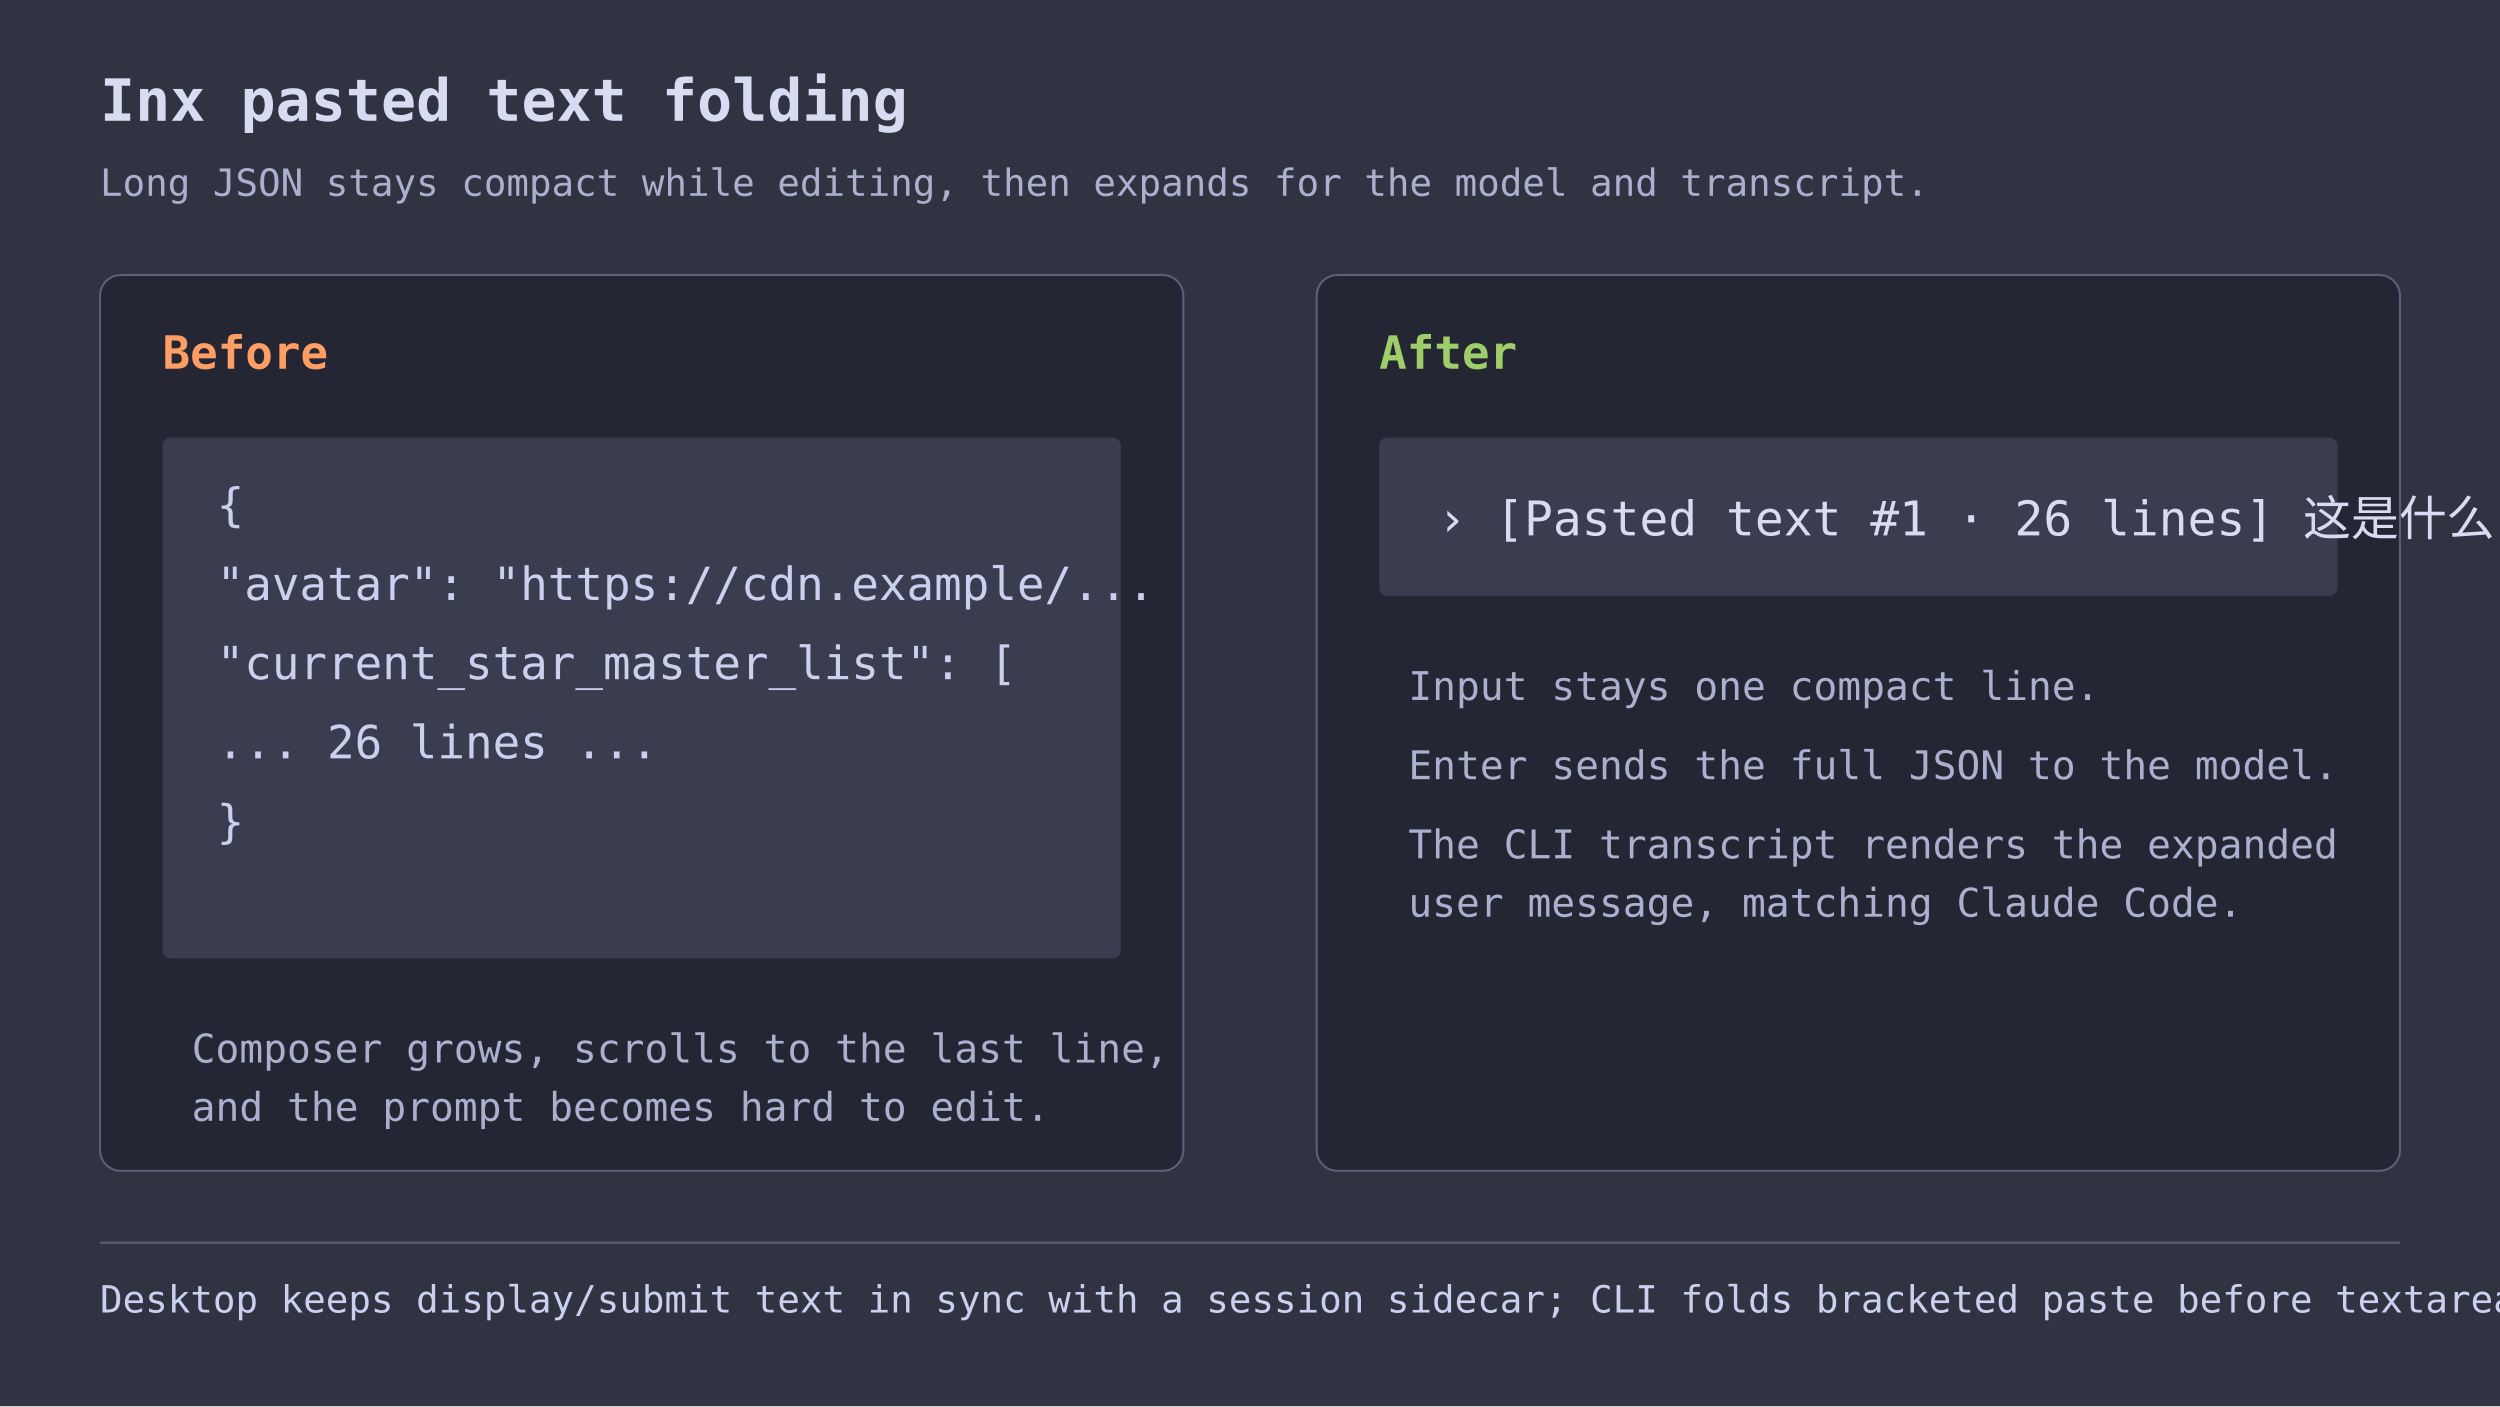
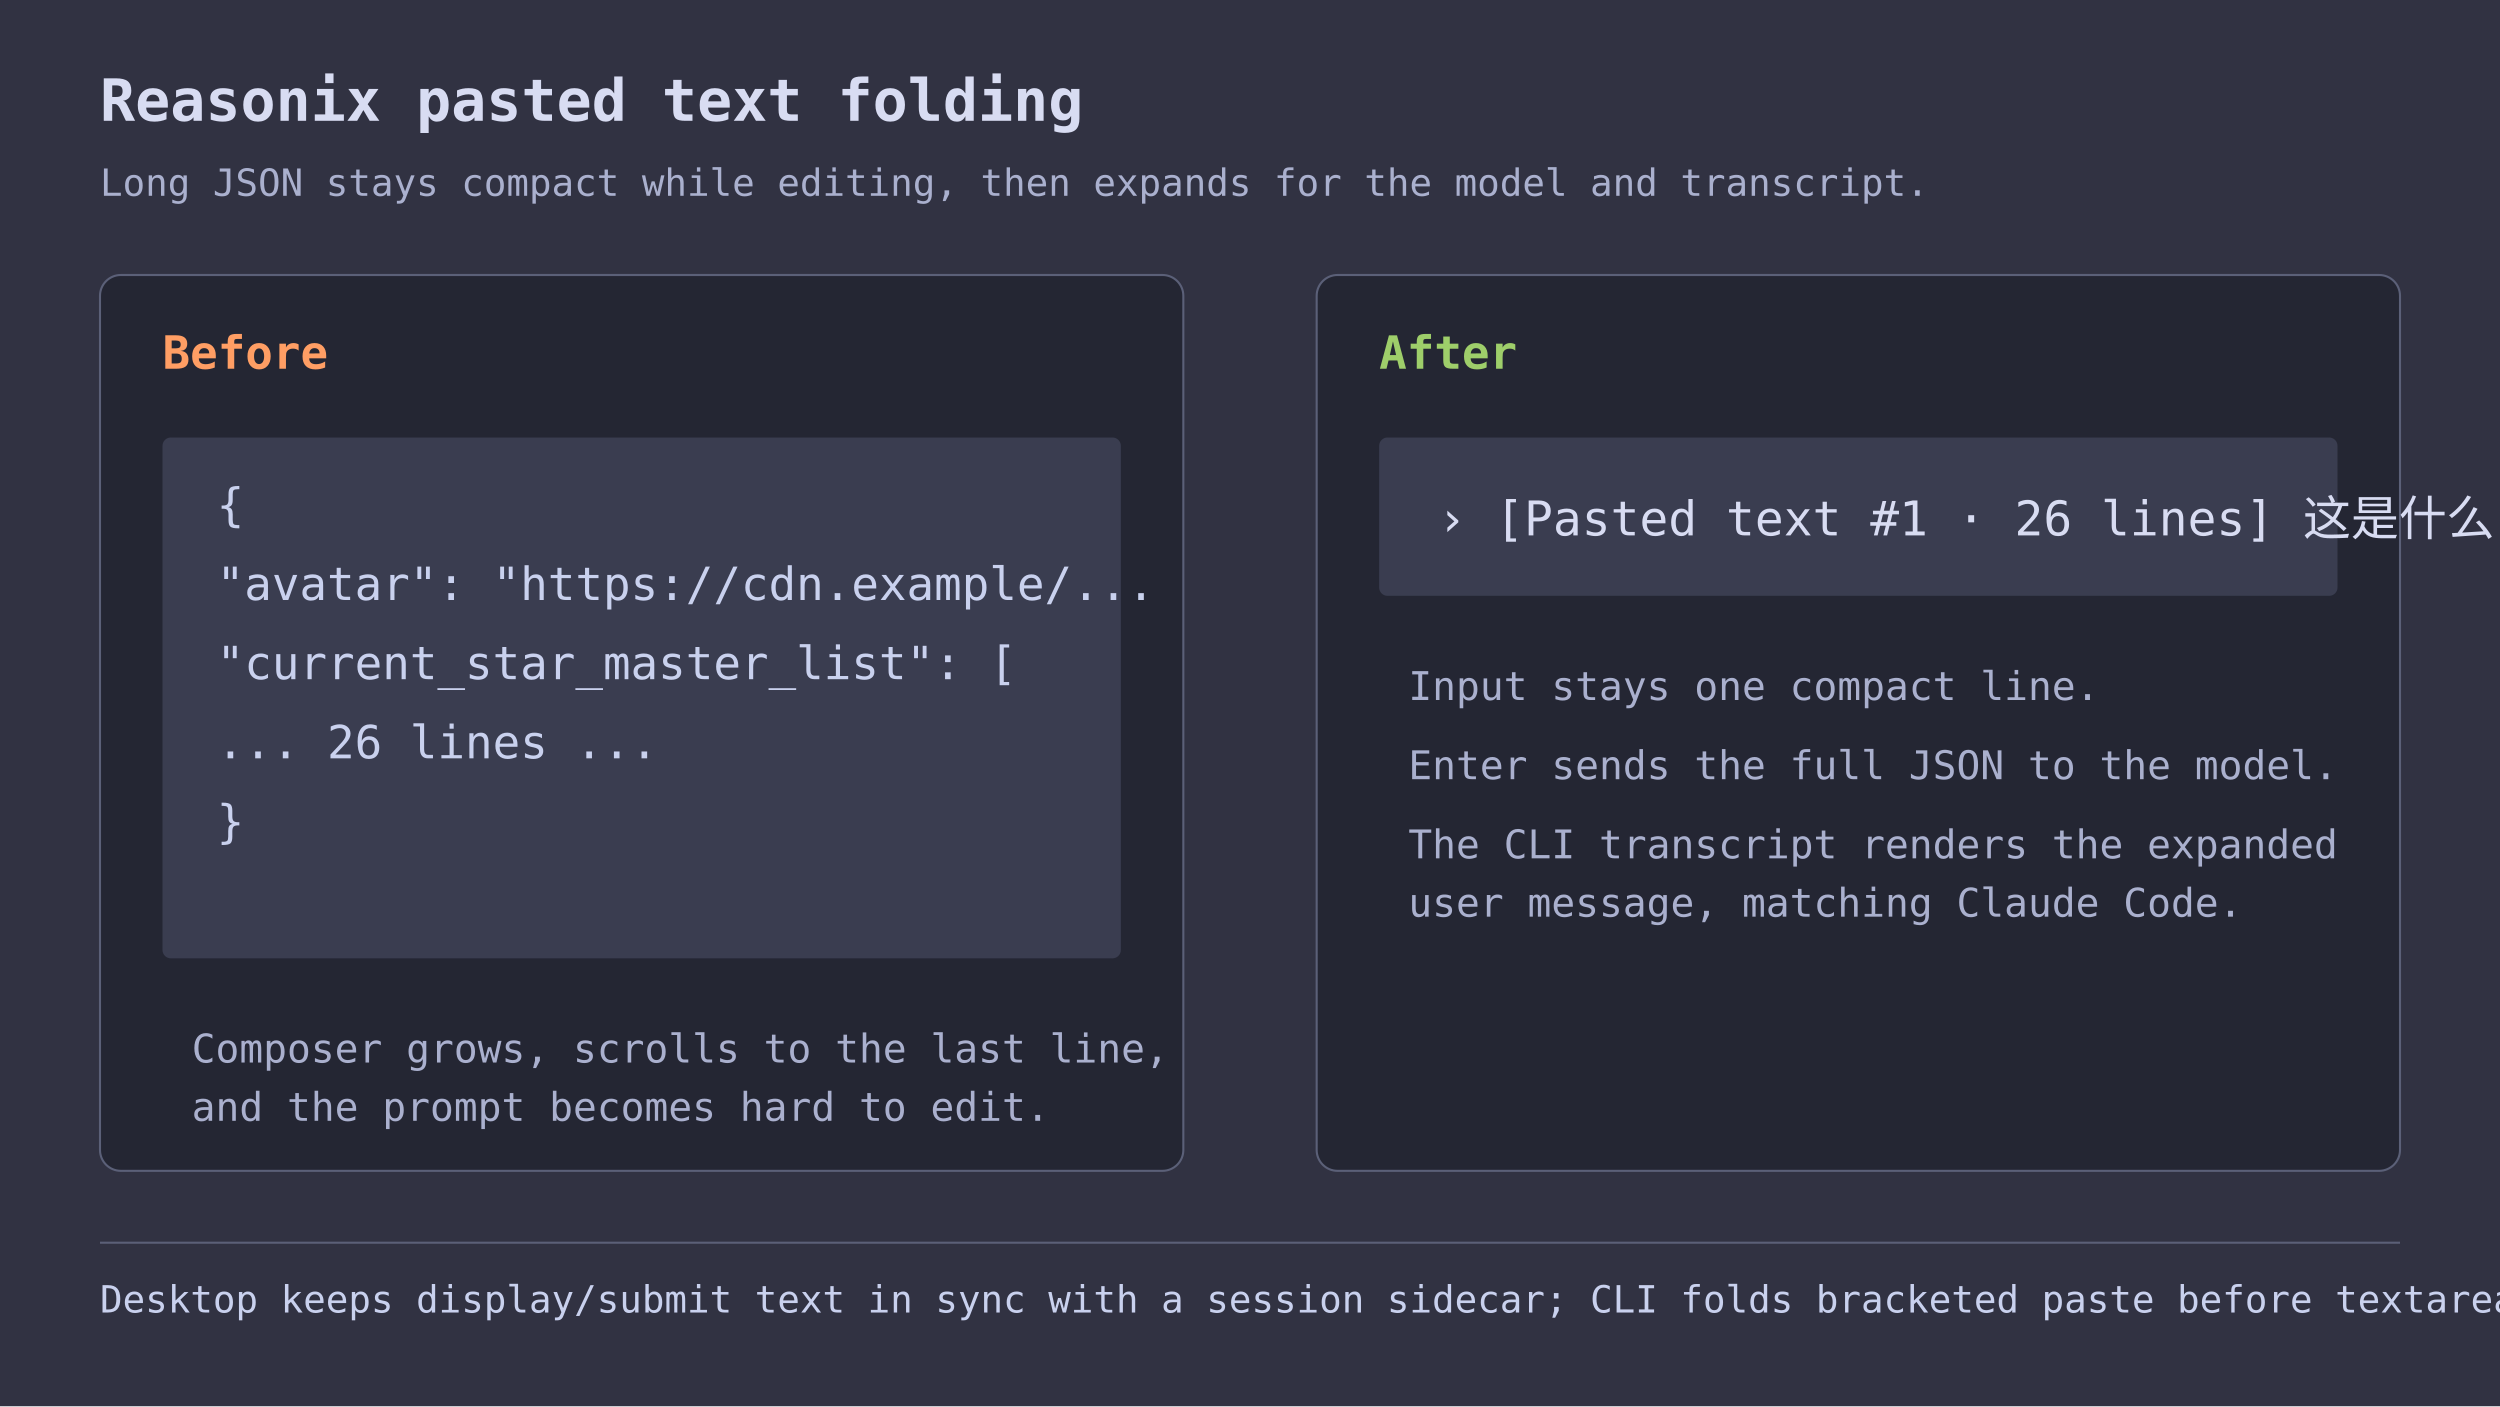
- <svg xmlns="http://www.w3.org/2000/svg" width="1200" height="675" viewBox="0 0 1200 675" role="img" aria-label="Paste folding effect in Inx CLI and desktop">
+ <svg xmlns="http://www.w3.org/2000/svg" width="1200" height="675" viewBox="0 0 1200 675" role="img" aria-label="Paste folding effect in Reasonix CLI and desktop">
  <rect width="1200" height="675" fill="#313242" />
-   <text x="48" y="58" fill="#d8dcf2" font-family="ui-monospace, SFMono-Regular, Menlo, Monaco, Consolas, monospace" font-size="28" font-weight="700">Inx pasted text folding</text>
+   <text x="48" y="58" fill="#d8dcf2" font-family="ui-monospace, SFMono-Regular, Menlo, Monaco, Consolas, monospace" font-size="28" font-weight="700">Reasonix pasted text folding</text>
  <text x="48" y="94" fill="#aab0ce" font-family="ui-monospace, SFMono-Regular, Menlo, Monaco, Consolas, monospace" font-size="18">Long JSON stays compact while editing, then expands for the model and transcript.</text>
  <rect x="48" y="132" width="520" height="430" rx="10" fill="#242633" stroke="#5b6078" />
  <rect x="632" y="132" width="520" height="430" rx="10" fill="#242633" stroke="#5b6078" />
  <text x="78" y="177" fill="#ff9e64" font-family="ui-monospace, SFMono-Regular, Menlo, Monaco, Consolas, monospace" font-size="22" font-weight="700">Before</text>
  <text x="662" y="177" fill="#9ece6a" font-family="ui-monospace, SFMono-Regular, Menlo, Monaco, Consolas, monospace" font-size="22" font-weight="700">After</text>
  <rect x="78" y="210" width="460" height="250" rx="4" fill="#3a3d50" />
  <text x="104" y="250" fill="#c9d1ee" font-family="ui-monospace, SFMono-Regular, Menlo, Monaco, Consolas, monospace" font-size="22">{</text>
  <text x="104" y="288" fill="#c9d1ee" font-family="ui-monospace, SFMono-Regular, Menlo, Monaco, Consolas, monospace" font-size="22">  "avatar": "https://cdn.example/...</text>
  <text x="104" y="326" fill="#c9d1ee" font-family="ui-monospace, SFMono-Regular, Menlo, Monaco, Consolas, monospace" font-size="22">  "current_star_master_list": [</text>
  <text x="104" y="364" fill="#c9d1ee" font-family="ui-monospace, SFMono-Regular, Menlo, Monaco, Consolas, monospace" font-size="22">    ... 26 lines ...</text>
  <text x="104" y="402" fill="#c9d1ee" font-family="ui-monospace, SFMono-Regular, Menlo, Monaco, Consolas, monospace" font-size="22">}</text>
  <text x="92" y="510" fill="#aab0ce" font-family="ui-monospace, SFMono-Regular, Menlo, Monaco, Consolas, monospace" font-size="19">Composer grows, scrolls to the last line,</text>
  <text x="92" y="538" fill="#aab0ce" font-family="ui-monospace, SFMono-Regular, Menlo, Monaco, Consolas, monospace" font-size="19">and the prompt becomes hard to edit.</text>
  <rect x="662" y="210" width="460" height="76" rx="4" fill="#3a3d50" />
  <text x="690" y="257" fill="#d8dcf2" font-family="ui-monospace, SFMono-Regular, Menlo, Monaco, Consolas, monospace" font-size="23">› [Pasted text #1 · 26 lines] 这是什么?</text>
  <text x="676" y="336" fill="#aab0ce" font-family="ui-monospace, SFMono-Regular, Menlo, Monaco, Consolas, monospace" font-size="19">Input stays one compact line.</text>
  <text x="676" y="374" fill="#aab0ce" font-family="ui-monospace, SFMono-Regular, Menlo, Monaco, Consolas, monospace" font-size="19">Enter sends the full JSON to the model.</text>
  <text x="676" y="412" fill="#aab0ce" font-family="ui-monospace, SFMono-Regular, Menlo, Monaco, Consolas, monospace" font-size="19">The CLI transcript renders the expanded</text>
  <text x="676" y="440" fill="#aab0ce" font-family="ui-monospace, SFMono-Regular, Menlo, Monaco, Consolas, monospace" font-size="19">user message, matching Claude Code.</text>
  <rect x="48" y="596" width="1104" height="1" fill="#5b6078" />
  <text x="48" y="630" fill="#c9d1ee" font-family="ui-monospace, SFMono-Regular, Menlo, Monaco, Consolas, monospace" font-size="18">Desktop keeps display/submit text in sync with a session sidecar; CLI folds bracketed paste before textarea handles it.</text>
</svg>
